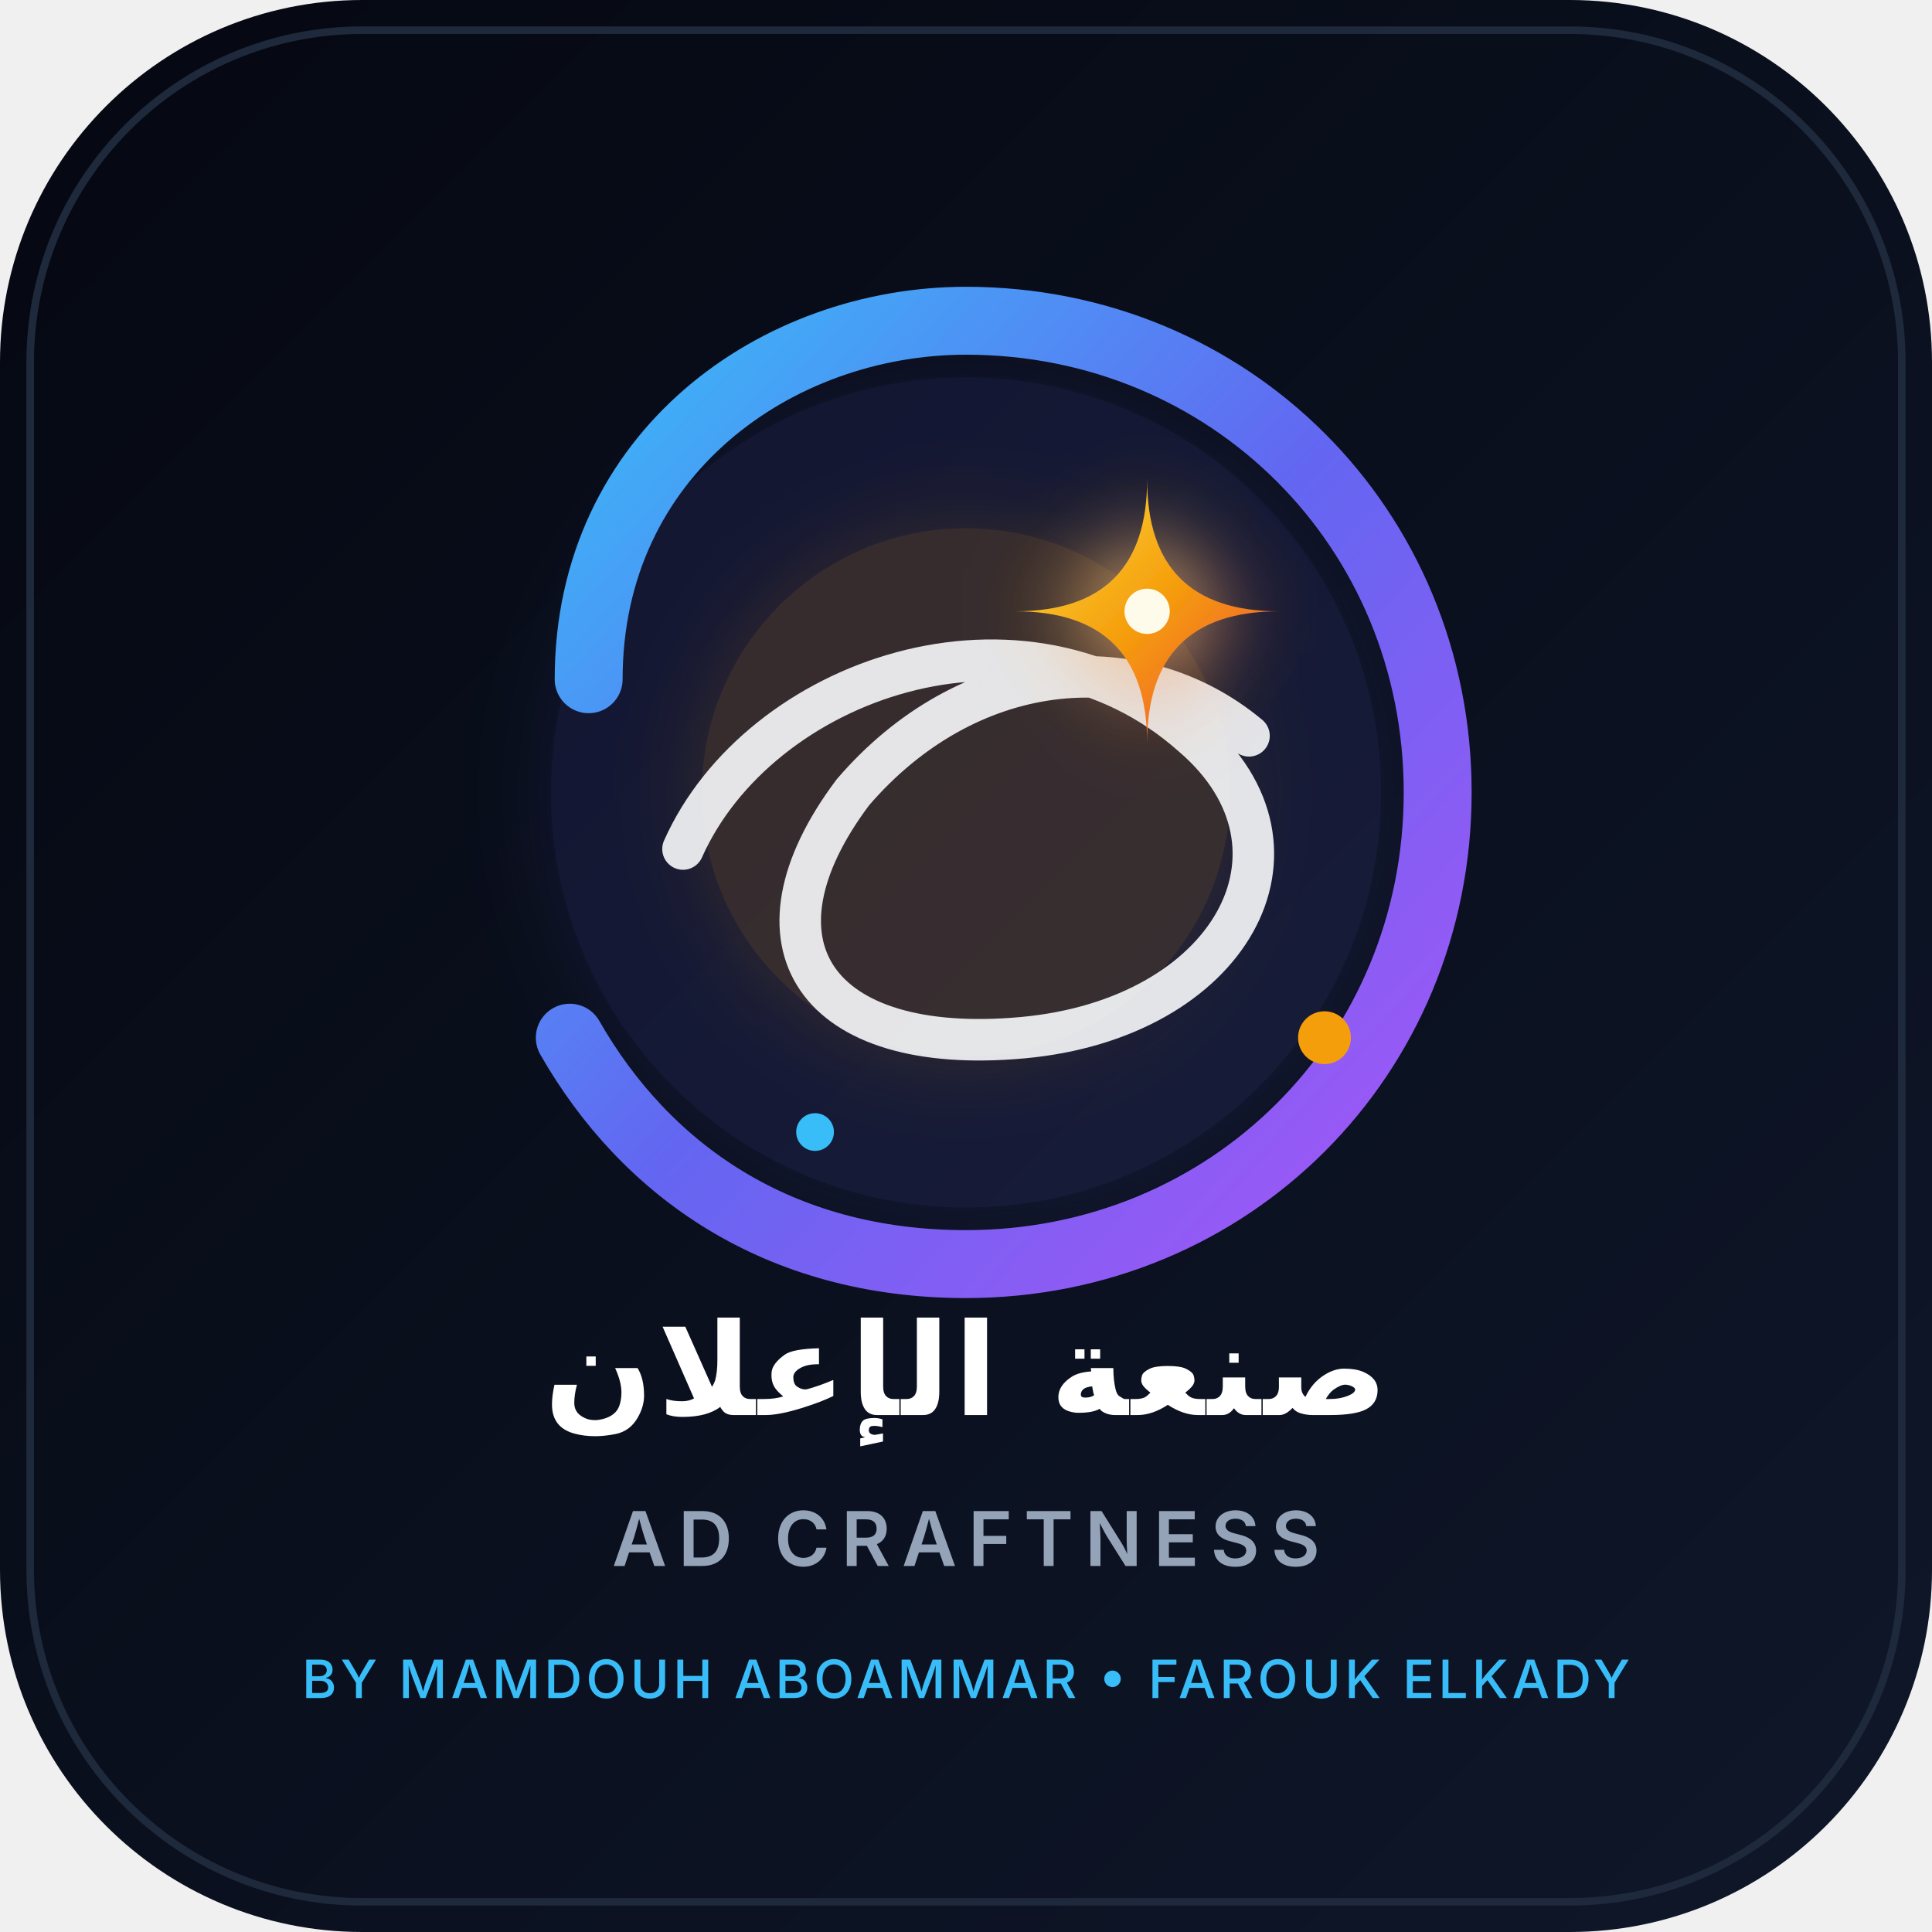
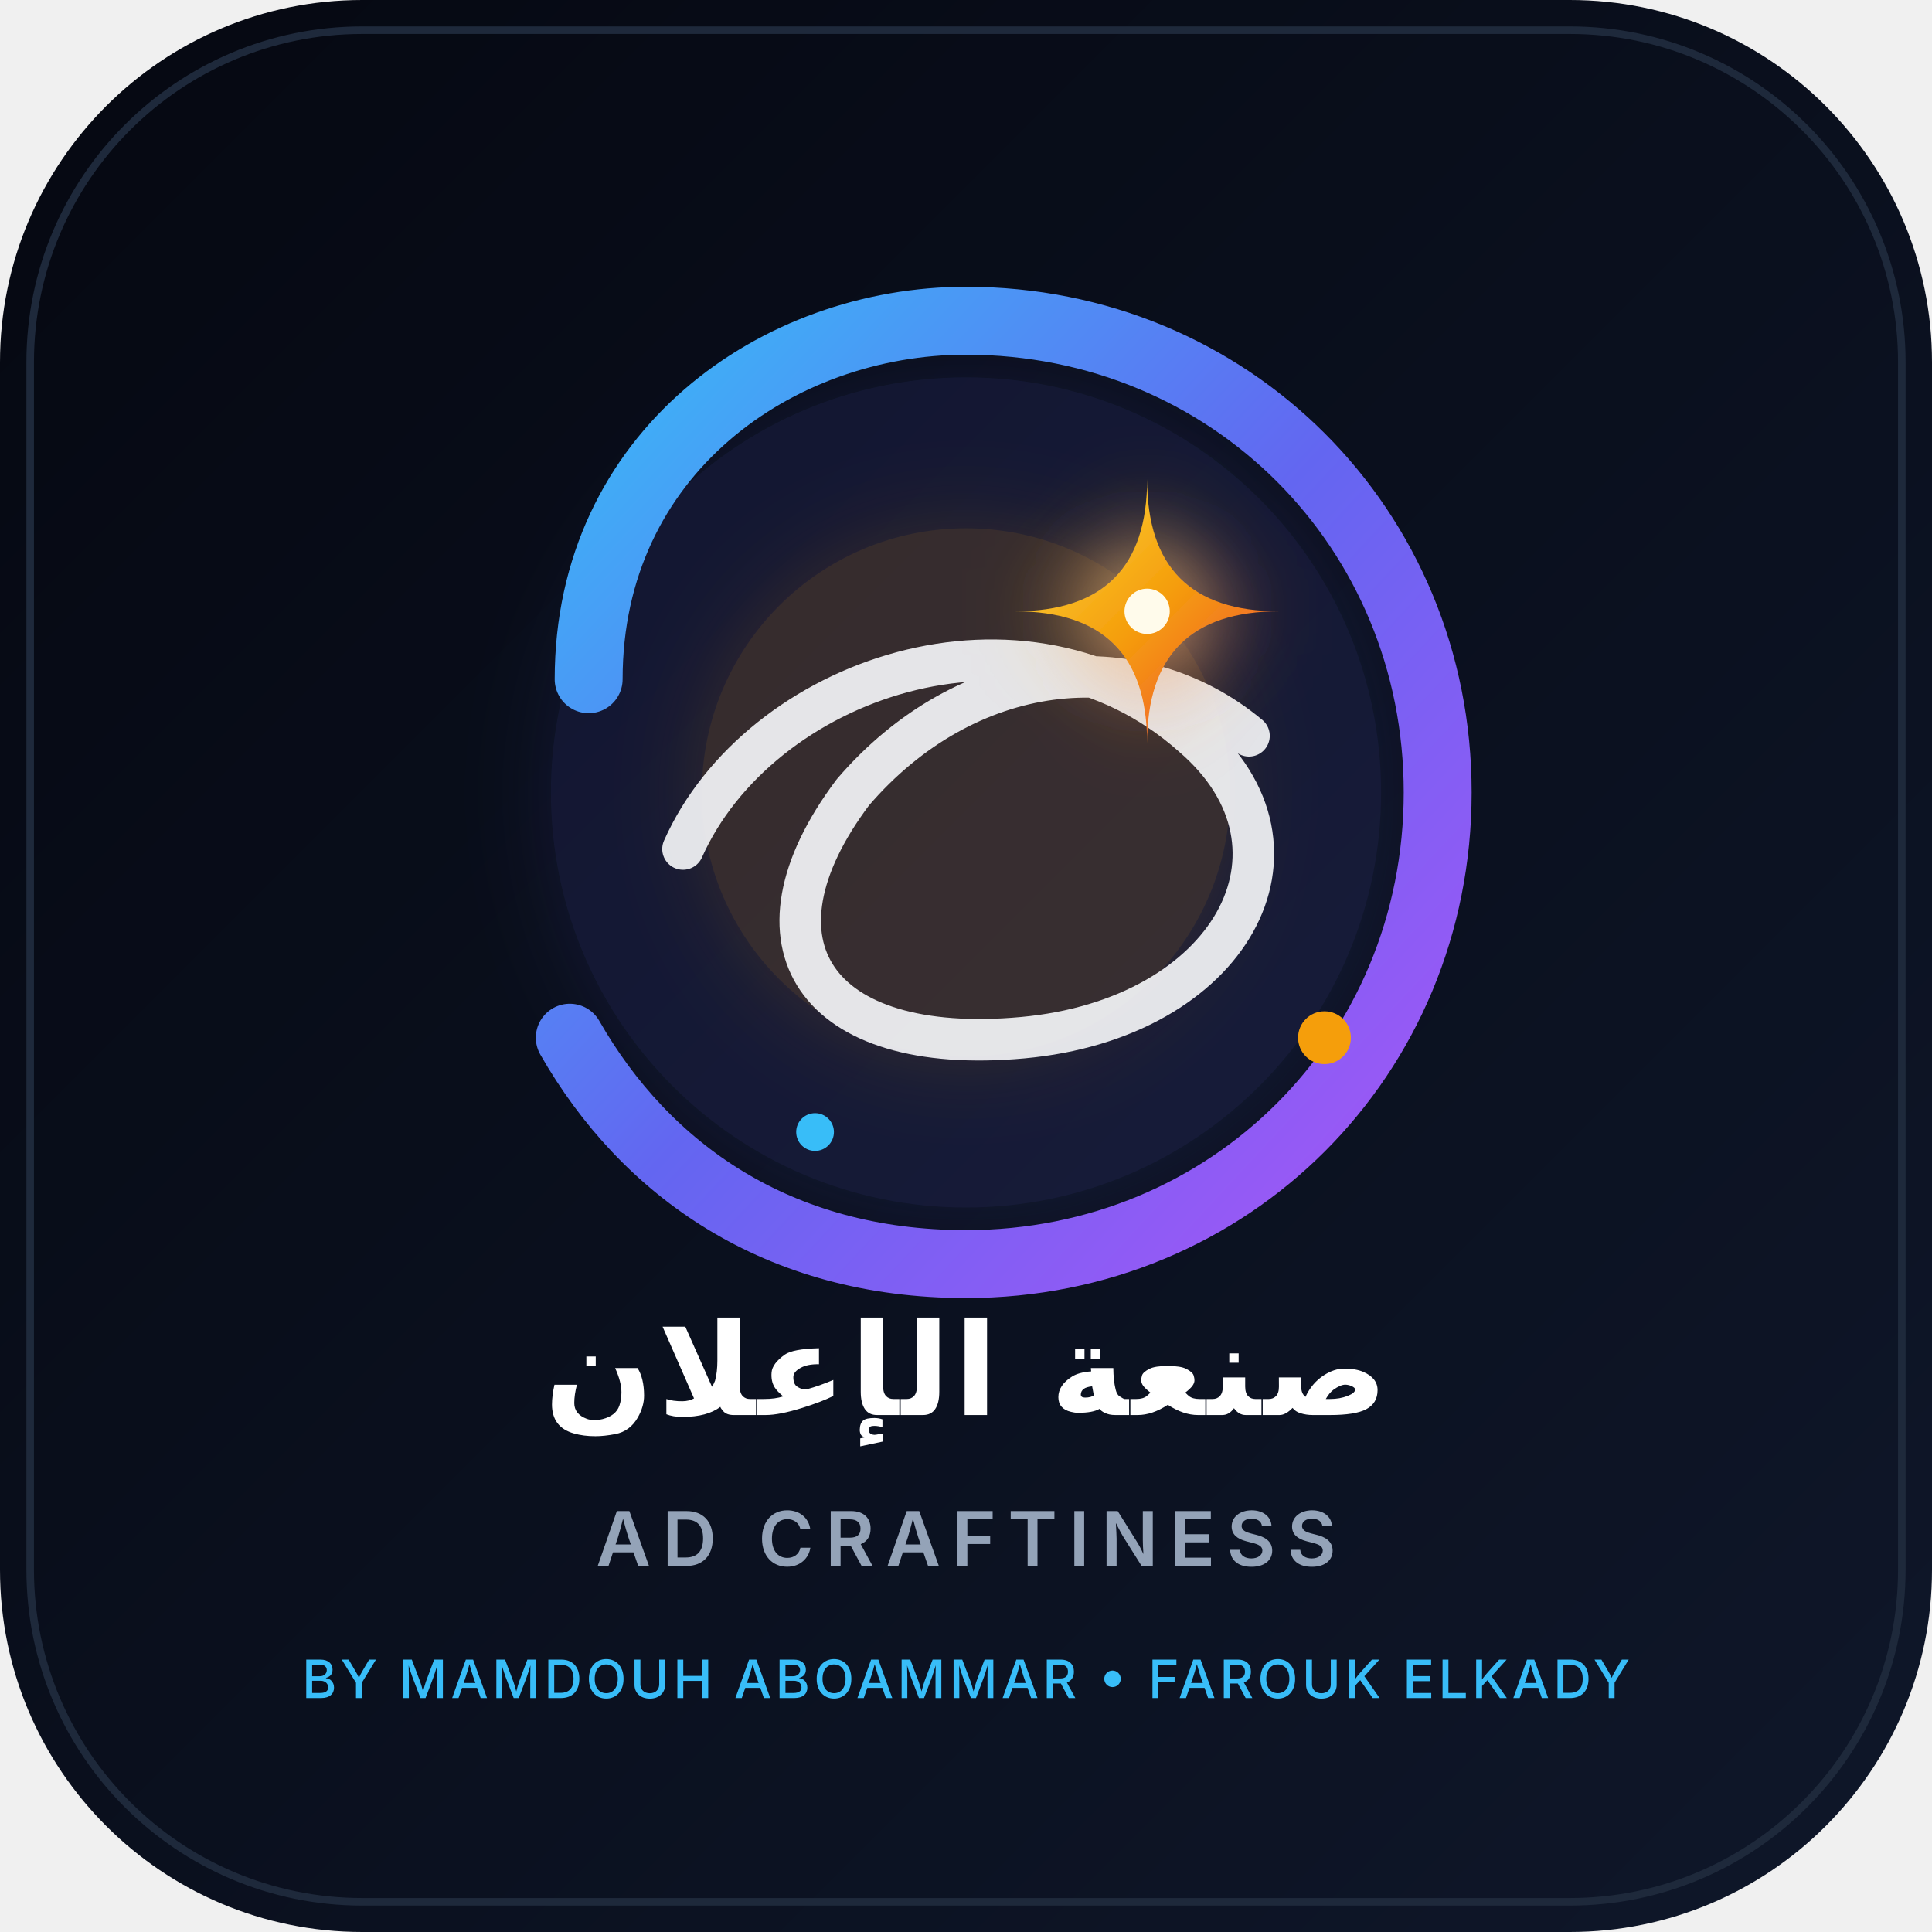
<svg xmlns="http://www.w3.org/2000/svg" viewBox="0 0 512 512" width="512" height="512">
  <defs>
    <linearGradient id="dark-bg" x1="0%" y1="0%" x2="100%" y2="100%">
      <stop offset="0%" stop-color="#050811" />
      <stop offset="100%" stop-color="#0F172A" />
    </linearGradient>
    <linearGradient id="dark-spark" x1="0%" y1="0%" x2="100%" y2="100%">
      <stop offset="0%" stop-color="#FDE047" />
      <stop offset="50%" stop-color="#F59E0B" />
      <stop offset="100%" stop-color="#EF4444" />
    </linearGradient>
    <linearGradient id="dark-craft" x1="0%" y1="0%" x2="100%" y2="100%">
      <stop offset="0%" stop-color="#38BDF8" />
      <stop offset="50%" stop-color="#6366F1" />
      <stop offset="100%" stop-color="#A855F7" />
    </linearGradient>
    <filter id="dark-glow" x="-20%" y="-20%" width="140%" height="140%">
      <feGaussianBlur stdDeviation="12" result="blur" />
      <feComposite in="SourceGraphic" in2="blur" operator="over" />
    </filter>
  </defs>
  <rect width="512" height="512" rx="96" fill="url(#dark-bg)" />
  <rect x="8" y="8" width="496" height="496" rx="88" fill="none" stroke="#1E293B" stroke-width="2" />
  <g transform="translate(256, 210)">
    <circle r="110" fill="#6366F1" opacity="0.12" filter="url(#dark-glow)" />
    <circle r="70" fill="#F59E0B" opacity="0.15" filter="url(#dark-glow)" />
    <path d="M -100 -30 C -100 -90, -50 -125, 0 -125 C 70 -125, 125 -70, 125 0 C 125 70, 70 125, 0 125 C -50 125, -85 100, -105 65" fill="none" stroke="url(#dark-craft)" stroke-width="18" stroke-linecap="round" />
    <path d="M -75 15 C -55 -30, 15 -55, 60 -15 C 95 15, 70 60, 15 65 C -40 70, -60 40, -30 0 C 0 -35, 45 -40, 75 -15" fill="none" stroke="#F8FAFC" stroke-width="11" stroke-linecap="round" stroke-linejoin="round" opacity="0.9" />
    <g transform="translate(48, -48)" filter="url(#dark-glow)">
      <path d="M 0 -35 Q 0 0 -35 0 Q 0 0 0 35 Q 0 0 35 0 Q 0 0 0 -35 Z" fill="url(#dark-spark)" />
      <circle r="6" fill="#FFFBEB" />
    </g>
    <circle cx="-40" cy="90" r="5" fill="#38BDF8" />
    <circle cx="95" cy="65" r="7" fill="#F59E0B" />
  </g>
  <text x="256" y="375" text-anchor="middle" font-family="system-ui, -apple-system, sans-serif" font-weight="800" font-size="34" fill="#FFFFFF" letter-spacing="1">صنعة الإعلان</text>
-   <text x="256" y="415" text-anchor="middle" font-family="system-ui, -apple-system, sans-serif" font-weight="600" font-size="20" fill="#94A3B8" letter-spacing="3">AD CRAFTNESS</text>
+   <text x="256" y="415" text-anchor="middle" font-family="system-ui, -apple-system, sans-serif" font-weight="600" font-size="20" fill="#94A3B8" letter-spacing="3">AD CRAFTINESS</text>
  <text x="256" y="450" text-anchor="middle" font-family="system-ui, -apple-system, sans-serif" font-weight="500" font-size="14" fill="#38BDF8" letter-spacing="1">BY MAMDOUH ABOAMMAR • FAROUK ELKADY</text>
</svg>
